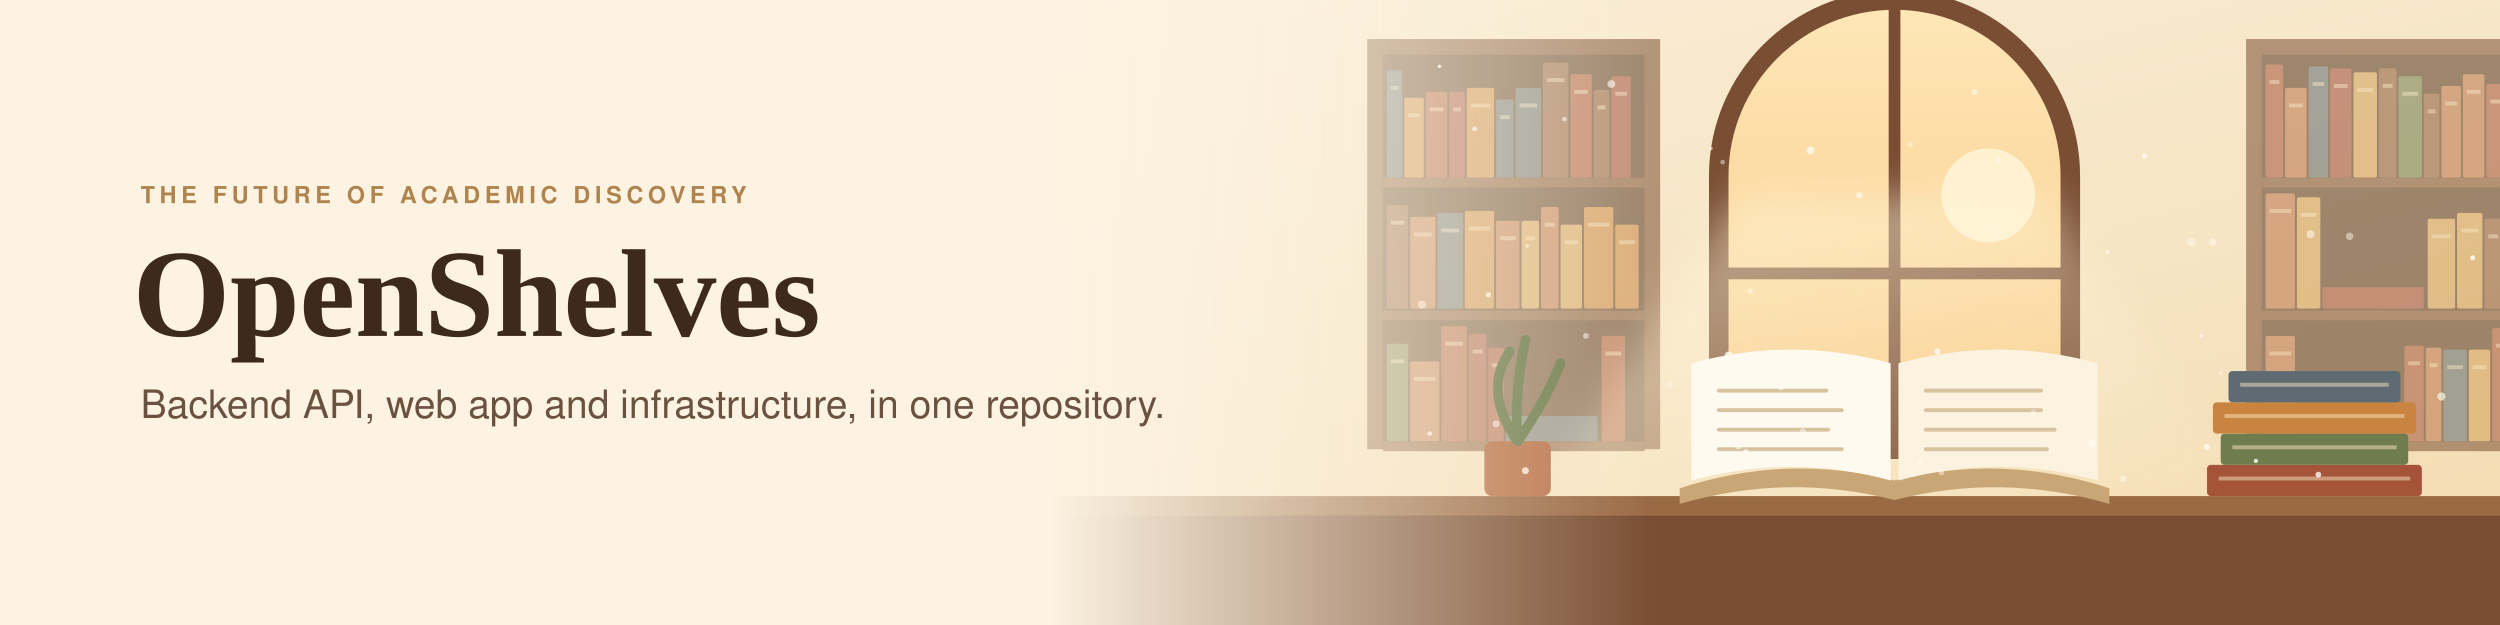
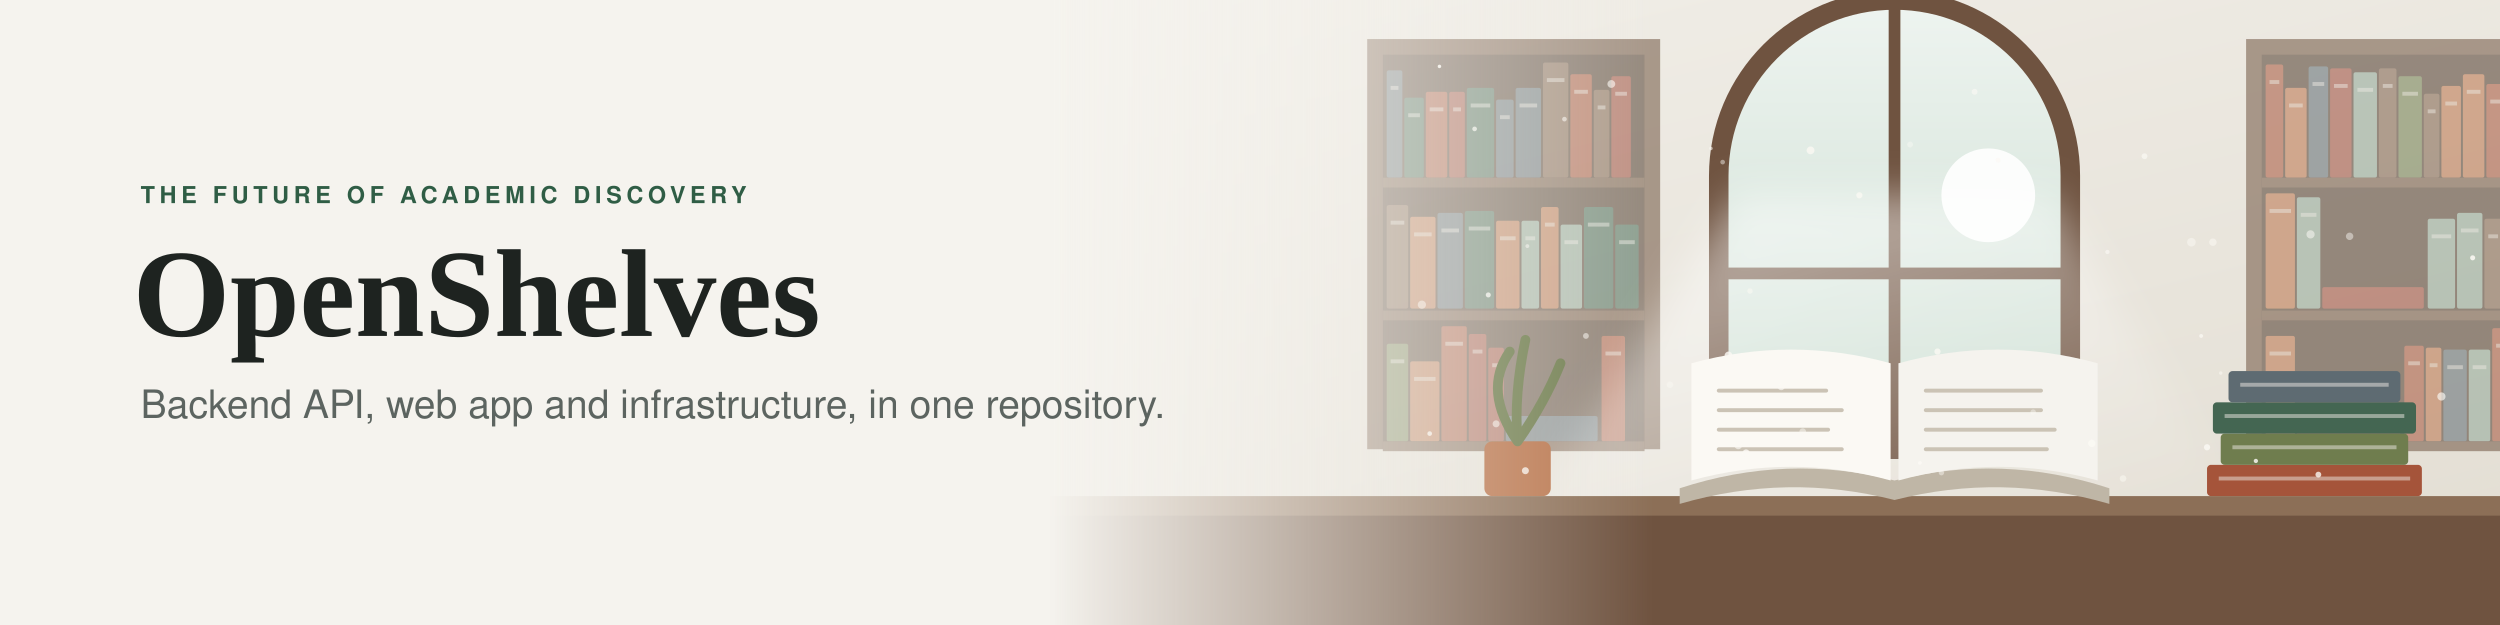
<svg xmlns="http://www.w3.org/2000/svg" width="1280" height="320" viewBox="0 0 1280 320" font-family="'DM Sans', -apple-system, BlinkMacSystemFont, 'Segoe UI', Helvetica, Arial, sans-serif" role="img">
  <defs>
    <linearGradient id="beam" x1="0" y1="0" x2="0.6" y2="1">
-       <stop offset="0" stop-color="#fff6dc" stop-opacity=".7" />
-       <stop offset="1" stop-color="#fff6dc" stop-opacity="0" />
+       <stop offset="0" stop-color="#ffffff" stop-opacity=".7" />
+       <stop offset="1" stop-color="#ffffff" stop-opacity="0" />
    </linearGradient>
    <filter id="soft" x="-20%" y="-20%" width="140%" height="140%">
      <feGaussianBlur stdDeviation="10" />
    </filter>
    <linearGradient id="bg" x1="0" y1="0" x2="1" y2="1">
-       <stop offset="0" stop-color="#fcf3e2" />
-       <stop offset="1" stop-color="#f3dbb0" />
+       <stop offset="0" stop-color="#f5f3ee" />
+       <stop offset="1" stop-color="#e2ddd2" />
    </linearGradient>
    <linearGradient id="fade" x1="0" x2="1">
-       <stop offset="0.42" stop-color="#fcf3e2" />
-       <stop offset="0.66" stop-color="#fcf3e2" stop-opacity="0" />
+       <stop offset="0.42" stop-color="#f5f3ee" />
+       <stop offset="0.66" stop-color="#f5f3ee" stop-opacity="0" />
    </linearGradient>
    <linearGradient id="sky" x1="0" y1="0" x2="0" y2="1">
-       <stop offset="0" stop-color="#ffe7b8" />
-       <stop offset="1" stop-color="#f7c983" />
+       <stop offset="0" stop-color="#eef4f0" />
+       <stop offset="1" stop-color="#c9dccf" />
    </linearGradient>
  </defs>
  <rect width="1280" height="320" fill="url(#bg)" />
  <g opacity=".55">
-     <rect x="700" y="20" width="150" height="210" fill="#7a4e33" />
-     <rect x="708" y="28" width="134" height="202" fill="#563622" />
+     <rect x="700" y="20" width="150" height="210" fill="#6f5340" />
+     <rect x="708" y="28" width="134" height="202" fill="#4e3a2b" />
    <rect x="710" y="36" width="8" height="55" rx="1" fill="#5e6b72" />
-     <rect x="712" y="44" width="4" height="2" fill="#f6e3bf" opacity=".5" />
-     <rect x="719" y="50" width="10" height="41" rx="1" fill="#c9853f" />
-     <rect x="721" y="58" width="6" height="2" fill="#f6e3bf" opacity=".5" />
+     <rect x="712" y="44" width="4" height="2" fill="#ebe8e1" opacity=".5" />
+     <rect x="719" y="50" width="10" height="41" rx="1" fill="#446652" />
+     <rect x="721" y="58" width="6" height="2" fill="#ebe8e1" opacity=".5" />
    <rect x="730" y="47" width="11" height="44" rx="1" fill="#a5543a" />
-     <rect x="732" y="55" width="7" height="2" fill="#f6e3bf" opacity=".5" />
+     <rect x="732" y="55" width="7" height="2" fill="#ebe8e1" opacity=".5" />
    <rect x="742" y="47" width="8" height="44" rx="1" fill="#9c4a3a" />
-     <rect x="744" y="55" width="4" height="2" fill="#f6e3bf" opacity=".5" />
-     <rect x="751" y="45" width="14" height="46" rx="1" fill="#c9853f" />
-     <rect x="753" y="53" width="10" height="2" fill="#f6e3bf" opacity=".5" />
+     <rect x="744" y="55" width="4" height="2" fill="#ebe8e1" opacity=".5" />
+     <rect x="751" y="45" width="14" height="46" rx="1" fill="#446652" />
+     <rect x="753" y="53" width="10" height="2" fill="#ebe8e1" opacity=".5" />
    <rect x="766" y="51" width="9" height="40" rx="1" fill="#5e6b72" />
-     <rect x="768" y="59" width="5" height="2" fill="#f6e3bf" opacity=".5" />
+     <rect x="768" y="59" width="5" height="2" fill="#ebe8e1" opacity=".5" />
    <rect x="776" y="45" width="13" height="46" rx="1" fill="#5e6b72" />
-     <rect x="778" y="53" width="9" height="2" fill="#f6e3bf" opacity=".5" />
-     <rect x="790" y="32" width="13" height="59" rx="1" fill="#8a5a3c" />
-     <rect x="792" y="40" width="9" height="2" fill="#f6e3bf" opacity=".5" />
+     <rect x="778" y="53" width="9" height="2" fill="#ebe8e1" opacity=".5" />
+     <rect x="790" y="32" width="13" height="59" rx="1" fill="#7e604b" />
+     <rect x="792" y="40" width="9" height="2" fill="#ebe8e1" opacity=".5" />
    <rect x="804" y="38" width="11" height="53" rx="1" fill="#a5543a" />
-     <rect x="806" y="46" width="7" height="2" fill="#f6e3bf" opacity=".5" />
-     <rect x="816" y="46" width="8" height="45" rx="1" fill="#8a5a3c" />
-     <rect x="818" y="54" width="4" height="2" fill="#f6e3bf" opacity=".5" />
+     <rect x="806" y="46" width="7" height="2" fill="#ebe8e1" opacity=".5" />
+     <rect x="816" y="46" width="8" height="45" rx="1" fill="#7e604b" />
+     <rect x="818" y="54" width="4" height="2" fill="#ebe8e1" opacity=".5" />
    <rect x="825" y="39" width="10" height="52" rx="1" fill="#9c4a3a" />
-     <rect x="827" y="47" width="6" height="2" fill="#f6e3bf" opacity=".5" />
-     <rect x="708" y="91" width="134" height="5" fill="#7a4e33" />
-     <rect x="710" y="105" width="11" height="53" rx="1" fill="#8a5a3c" />
-     <rect x="712" y="113" width="7" height="2" fill="#f6e3bf" opacity=".5" />
+     <rect x="827" y="47" width="6" height="2" fill="#ebe8e1" opacity=".5" />
+     <rect x="708" y="91" width="134" height="5" fill="#6f5340" />
+     <rect x="710" y="105" width="11" height="53" rx="1" fill="#7e604b" />
+     <rect x="712" y="113" width="7" height="2" fill="#ebe8e1" opacity=".5" />
    <rect x="722" y="111" width="13" height="47" rx="1" fill="#b9734a" />
-     <rect x="724" y="119" width="9" height="2" fill="#f6e3bf" opacity=".5" />
+     <rect x="724" y="119" width="9" height="2" fill="#ebe8e1" opacity=".5" />
    <rect x="736" y="109" width="13" height="49" rx="1" fill="#5e6b72" />
-     <rect x="738" y="117" width="9" height="2" fill="#f6e3bf" opacity=".5" />
-     <rect x="750" y="108" width="15" height="50" rx="1" fill="#c9853f" />
-     <rect x="752" y="116" width="11" height="2" fill="#f6e3bf" opacity=".5" />
+     <rect x="738" y="117" width="9" height="2" fill="#ebe8e1" opacity=".5" />
+     <rect x="750" y="108" width="15" height="50" rx="1" fill="#446652" />
+     <rect x="752" y="116" width="11" height="2" fill="#ebe8e1" opacity=".5" />
    <rect x="766" y="113" width="12" height="45" rx="1" fill="#b9734a" />
-     <rect x="768" y="121" width="8" height="2" fill="#f6e3bf" opacity=".5" />
-     <rect x="779" y="113" width="9" height="45" rx="1" fill="#d1a05a" />
-     <rect x="781" y="121" width="5" height="2" fill="#f6e3bf" opacity=".5" />
+     <rect x="768" y="121" width="8" height="2" fill="#ebe8e1" opacity=".5" />
+     <rect x="779" y="113" width="9" height="45" rx="1" fill="#8fa898" />
+     <rect x="781" y="121" width="5" height="2" fill="#ebe8e1" opacity=".5" />
    <rect x="789" y="106" width="9" height="52" rx="1" fill="#b9734a" />
-     <rect x="791" y="114" width="5" height="2" fill="#f6e3bf" opacity=".5" />
-     <rect x="799" y="115" width="11" height="43" rx="1" fill="#d1a05a" />
-     <rect x="801" y="123" width="7" height="2" fill="#f6e3bf" opacity=".5" />
-     <rect x="811" y="106" width="15" height="52" rx="1" fill="#c9853f" />
-     <rect x="813" y="114" width="11" height="2" fill="#f6e3bf" opacity=".5" />
-     <rect x="827" y="115" width="12" height="43" rx="1" fill="#c9853f" />
-     <rect x="829" y="123" width="8" height="2" fill="#f6e3bf" opacity=".5" />
-     <rect x="708" y="159" width="134" height="5" fill="#7a4e33" />
+     <rect x="791" y="114" width="5" height="2" fill="#ebe8e1" opacity=".5" />
+     <rect x="799" y="115" width="11" height="43" rx="1" fill="#8fa898" />
+     <rect x="801" y="123" width="7" height="2" fill="#ebe8e1" opacity=".5" />
+     <rect x="811" y="106" width="15" height="52" rx="1" fill="#446652" />
+     <rect x="813" y="114" width="11" height="2" fill="#ebe8e1" opacity=".5" />
+     <rect x="827" y="115" width="12" height="43" rx="1" fill="#446652" />
+     <rect x="829" y="123" width="8" height="2" fill="#ebe8e1" opacity=".5" />
+     <rect x="708" y="159" width="134" height="5" fill="#6f5340" />
    <rect x="710" y="176" width="11" height="50" rx="1" fill="#6f7d4e" />
-     <rect x="712" y="184" width="7" height="2" fill="#f6e3bf" opacity=".5" />
+     <rect x="712" y="184" width="7" height="2" fill="#ebe8e1" opacity=".5" />
    <rect x="722" y="185" width="15" height="41" rx="1" fill="#b9734a" />
-     <rect x="724" y="193" width="11" height="2" fill="#f6e3bf" opacity=".5" />
+     <rect x="724" y="193" width="11" height="2" fill="#ebe8e1" opacity=".5" />
    <rect x="738" y="167" width="13" height="59" rx="1" fill="#a5543a" />
-     <rect x="740" y="175" width="9" height="2" fill="#f6e3bf" opacity=".5" />
+     <rect x="740" y="175" width="9" height="2" fill="#ebe8e1" opacity=".5" />
    <rect x="752" y="171" width="9" height="55" rx="1" fill="#9c4a3a" />
-     <rect x="754" y="179" width="5" height="2" fill="#f6e3bf" opacity=".5" />
+     <rect x="754" y="179" width="5" height="2" fill="#ebe8e1" opacity=".5" />
    <rect x="762" y="178" width="8" height="48" rx="1" fill="#9c4a3a" />
-     <rect x="764" y="186" width="4" height="2" fill="#f6e3bf" opacity=".5" />
+     <rect x="764" y="186" width="4" height="2" fill="#ebe8e1" opacity=".5" />
    <rect x="771" y="213" width="47" height="13" rx="1" fill="#5e6b72" />
    <rect x="820" y="172" width="12" height="54" rx="1" fill="#a5543a" />
-     <rect x="822" y="180" width="8" height="2" fill="#f6e3bf" opacity=".5" />
-     <rect x="708" y="226" width="134" height="5" fill="#7a4e33" />
-     <rect x="1150" y="20" width="150" height="210" fill="#7a4e33" />
-     <rect x="1158" y="28" width="134" height="202" fill="#563622" />
+     <rect x="822" y="180" width="8" height="2" fill="#ebe8e1" opacity=".5" />
+     <rect x="708" y="226" width="134" height="5" fill="#6f5340" />
+     <rect x="1150" y="20" width="150" height="210" fill="#6f5340" />
+     <rect x="1158" y="28" width="134" height="202" fill="#4e3a2b" />
    <rect x="1160" y="33" width="9" height="58" rx="1" fill="#a5543a" />
-     <rect x="1162" y="41" width="5" height="2" fill="#f6e3bf" opacity=".5" />
+     <rect x="1162" y="41" width="5" height="2" fill="#ebe8e1" opacity=".5" />
    <rect x="1170" y="45" width="11" height="46" rx="1" fill="#b9734a" />
-     <rect x="1172" y="53" width="7" height="2" fill="#f6e3bf" opacity=".5" />
+     <rect x="1172" y="53" width="7" height="2" fill="#ebe8e1" opacity=".5" />
    <rect x="1182" y="34" width="10" height="57" rx="1" fill="#5e6b72" />
-     <rect x="1184" y="42" width="6" height="2" fill="#f6e3bf" opacity=".5" />
+     <rect x="1184" y="42" width="6" height="2" fill="#ebe8e1" opacity=".5" />
    <rect x="1193" y="35" width="11" height="56" rx="1" fill="#9c4a3a" />
-     <rect x="1195" y="43" width="7" height="2" fill="#f6e3bf" opacity=".5" />
-     <rect x="1205" y="37" width="12" height="54" rx="1" fill="#d1a05a" />
-     <rect x="1207" y="45" width="8" height="2" fill="#f6e3bf" opacity=".5" />
-     <rect x="1218" y="35" width="9" height="56" rx="1" fill="#8a5a3c" />
-     <rect x="1220" y="43" width="5" height="2" fill="#f6e3bf" opacity=".5" />
+     <rect x="1195" y="43" width="7" height="2" fill="#ebe8e1" opacity=".5" />
+     <rect x="1205" y="37" width="12" height="54" rx="1" fill="#8fa898" />
+     <rect x="1207" y="45" width="8" height="2" fill="#ebe8e1" opacity=".5" />
+     <rect x="1218" y="35" width="9" height="56" rx="1" fill="#7e604b" />
+     <rect x="1220" y="43" width="5" height="2" fill="#ebe8e1" opacity=".5" />
    <rect x="1228" y="39" width="12" height="52" rx="1" fill="#6f7d4e" />
-     <rect x="1230" y="47" width="8" height="2" fill="#f6e3bf" opacity=".5" />
-     <rect x="1241" y="48" width="8" height="43" rx="1" fill="#8a5a3c" />
-     <rect x="1243" y="56" width="4" height="2" fill="#f6e3bf" opacity=".5" />
+     <rect x="1230" y="47" width="8" height="2" fill="#ebe8e1" opacity=".5" />
+     <rect x="1241" y="48" width="8" height="43" rx="1" fill="#7e604b" />
+     <rect x="1243" y="56" width="4" height="2" fill="#ebe8e1" opacity=".5" />
    <rect x="1250" y="44" width="10" height="47" rx="1" fill="#b9734a" />
-     <rect x="1252" y="52" width="6" height="2" fill="#f6e3bf" opacity=".5" />
+     <rect x="1252" y="52" width="6" height="2" fill="#ebe8e1" opacity=".5" />
    <rect x="1261" y="38" width="11" height="53" rx="1" fill="#b9734a" />
-     <rect x="1263" y="46" width="7" height="2" fill="#f6e3bf" opacity=".5" />
+     <rect x="1263" y="46" width="7" height="2" fill="#ebe8e1" opacity=".5" />
    <rect x="1273" y="43" width="11" height="48" rx="1" fill="#a5543a" />
-     <rect x="1275" y="51" width="7" height="2" fill="#f6e3bf" opacity=".5" />
-     <rect x="1158" y="91" width="134" height="5" fill="#7a4e33" />
+     <rect x="1275" y="51" width="7" height="2" fill="#ebe8e1" opacity=".5" />
+     <rect x="1158" y="91" width="134" height="5" fill="#6f5340" />
    <rect x="1160" y="99" width="15" height="59" rx="1" fill="#b9734a" />
-     <rect x="1162" y="107" width="11" height="2" fill="#f6e3bf" opacity=".5" />
-     <rect x="1176" y="101" width="12" height="57" rx="1" fill="#d1a05a" />
-     <rect x="1178" y="109" width="8" height="2" fill="#f6e3bf" opacity=".5" />
+     <rect x="1162" y="107" width="11" height="2" fill="#ebe8e1" opacity=".5" />
+     <rect x="1176" y="101" width="12" height="57" rx="1" fill="#8fa898" />
+     <rect x="1178" y="109" width="8" height="2" fill="#ebe8e1" opacity=".5" />
    <rect x="1189" y="147" width="52" height="11" rx="1" fill="#9c4a3a" />
-     <rect x="1243" y="112" width="14" height="46" rx="1" fill="#d1a05a" />
-     <rect x="1245" y="120" width="10" height="2" fill="#f6e3bf" opacity=".5" />
-     <rect x="1258" y="109" width="13" height="49" rx="1" fill="#d1a05a" />
-     <rect x="1260" y="117" width="9" height="2" fill="#f6e3bf" opacity=".5" />
-     <rect x="1272" y="112" width="9" height="46" rx="1" fill="#8a5a3c" />
-     <rect x="1274" y="120" width="5" height="2" fill="#f6e3bf" opacity=".5" />
-     <rect x="1158" y="159" width="134" height="5" fill="#7a4e33" />
+     <rect x="1243" y="112" width="14" height="46" rx="1" fill="#8fa898" />
+     <rect x="1245" y="120" width="10" height="2" fill="#ebe8e1" opacity=".5" />
+     <rect x="1258" y="109" width="13" height="49" rx="1" fill="#8fa898" />
+     <rect x="1260" y="117" width="9" height="2" fill="#ebe8e1" opacity=".5" />
+     <rect x="1272" y="112" width="9" height="46" rx="1" fill="#7e604b" />
+     <rect x="1274" y="120" width="5" height="2" fill="#ebe8e1" opacity=".5" />
+     <rect x="1158" y="159" width="134" height="5" fill="#6f5340" />
    <rect x="1160" y="172" width="15" height="54" rx="1" fill="#b9734a" />
-     <rect x="1162" y="180" width="11" height="2" fill="#f6e3bf" opacity=".5" />
+     <rect x="1162" y="180" width="11" height="2" fill="#ebe8e1" opacity=".5" />
    <rect x="1176" y="216" width="53" height="10" rx="1" fill="#9c4a3a" />
    <rect x="1231" y="177" width="10" height="49" rx="1" fill="#a5543a" />
-     <rect x="1233" y="185" width="6" height="2" fill="#f6e3bf" opacity=".5" />
+     <rect x="1233" y="185" width="6" height="2" fill="#ebe8e1" opacity=".5" />
    <rect x="1242" y="178" width="8" height="48" rx="1" fill="#b9734a" />
-     <rect x="1244" y="186" width="4" height="2" fill="#f6e3bf" opacity=".5" />
+     <rect x="1244" y="186" width="4" height="2" fill="#ebe8e1" opacity=".5" />
    <rect x="1251" y="179" width="12" height="47" rx="1" fill="#5e6b72" />
-     <rect x="1253" y="187" width="8" height="2" fill="#f6e3bf" opacity=".5" />
-     <rect x="1264" y="179" width="11" height="47" rx="1" fill="#d1a05a" />
-     <rect x="1266" y="187" width="7" height="2" fill="#f6e3bf" opacity=".5" />
+     <rect x="1253" y="187" width="8" height="2" fill="#ebe8e1" opacity=".5" />
+     <rect x="1264" y="179" width="11" height="47" rx="1" fill="#8fa898" />
+     <rect x="1266" y="187" width="7" height="2" fill="#ebe8e1" opacity=".5" />
    <rect x="1276" y="168" width="9" height="58" rx="1" fill="#a5543a" />
-     <rect x="1278" y="176" width="5" height="2" fill="#f6e3bf" opacity=".5" />
-     <rect x="1158" y="226" width="134" height="5" fill="#7a4e33" />
+     <rect x="1278" y="176" width="5" height="2" fill="#ebe8e1" opacity=".5" />
+     <rect x="1158" y="226" width="134" height="5" fill="#6f5340" />
  </g>
  <path d="M880,230 V90 A90,90 0 0 1 1060,90 V230Z" fill="url(#sky)" />
-   <circle cx="1018" cy="100" r="24" fill="#fff4d6" opacity=".9" />
-   <path d="M880,230 L930,200 L980,212 L1030,190 L1060,198 L1060,230Z" fill="#e5b77a" opacity=".7" />
-   <path d="M880,230 V90 A90,90 0 0 1 1060,90 V230Z" fill="none" stroke="#7a4e33" stroke-width="10" />
-   <line x1="970" y1="4" x2="970" y2="230" stroke="#7a4e33" stroke-width="6" clip-path="none" />
+   <circle cx="1018" cy="100" r="24" fill="#ffffff" opacity=".9" />
+   <path d="M880,230 L930,200 L980,212 L1030,190 L1060,198 L1060,230Z" fill="#8fa898" opacity=".7" />
+   <path d="M880,230 V90 A90,90 0 0 1 1060,90 V230Z" fill="none" stroke="#6f5340" stroke-width="10" />
+   <line x1="970" y1="4" x2="970" y2="230" stroke="#6f5340" stroke-width="6" clip-path="none" />
  <rect x="860" y="0" width="220" height="2" fill="none" />
-   <path d="M880,140 H1060" stroke="#7a4e33" stroke-width="6" />
+   <path d="M880,140 H1060" stroke="#6f5340" stroke-width="6" />
  <path d="M960,0 H980 V2 A0,0 0 0 0 0,0Z" fill="none" />
  <g filter="url(#soft)">
    <polygon points="890,100 1050,100 1170,300 760,300" fill="url(#beam)" opacity=".9" />
  </g>
-   <rect x="520" y="262" width="760" height="58" fill="#7a4e33" />
-   <rect x="520" y="254" width="760" height="10" fill="#9a6a45" />
-   <path d="M860,250 Q915,232 970,246 Q1025,232 1080,250 L1080,258 Q1025,242 970,256 Q915,242 860,258Z" fill="#c9a676" />
-   <path d="M866,186 Q917,172 968,186 L968,246 Q917,232 866,246Z" fill="#fffaf0" />
-   <path d="M972,186 Q1023,172 1074,186 L1074,246 Q1023,232 972,246Z" fill="#fbf2e0" />
-   <line x1="880" y1="200" x2="935" y2="200" stroke="#d8c3a0" stroke-width="2" stroke-linecap="round" />
-   <line x1="986" y1="200" x2="1045" y2="200" stroke="#d8c3a0" stroke-width="2" stroke-linecap="round" />
-   <line x1="880" y1="210" x2="943" y2="210" stroke="#d8c3a0" stroke-width="2" stroke-linecap="round" />
-   <line x1="986" y1="210" x2="1045" y2="210" stroke="#d8c3a0" stroke-width="2" stroke-linecap="round" />
-   <line x1="880" y1="220" x2="936" y2="220" stroke="#d8c3a0" stroke-width="2" stroke-linecap="round" />
-   <line x1="986" y1="220" x2="1052" y2="220" stroke="#d8c3a0" stroke-width="2" stroke-linecap="round" />
-   <line x1="880" y1="230" x2="943" y2="230" stroke="#d8c3a0" stroke-width="2" stroke-linecap="round" />
-   <line x1="986" y1="230" x2="1048" y2="230" stroke="#d8c3a0" stroke-width="2" stroke-linecap="round" />
+   <rect x="520" y="262" width="760" height="58" fill="#6f5340" />
+   <rect x="520" y="254" width="760" height="10" fill="#8c6f57" />
+   <path d="M860,250 Q915,232 970,246 Q1025,232 1080,250 L1080,258 Q1025,242 970,256 Q915,242 860,258Z" fill="#bfb6a6" />
+   <path d="M866,186 Q917,172 968,186 L968,246 Q917,232 866,246Z" fill="#fbf9f4" />
+   <path d="M972,186 Q1023,172 1074,186 L1074,246 Q1023,232 972,246Z" fill="#f5f3ee" />
+   <line x1="880" y1="200" x2="935" y2="200" stroke="#cbc3b5" stroke-width="2" stroke-linecap="round" />
+   <line x1="986" y1="200" x2="1045" y2="200" stroke="#cbc3b5" stroke-width="2" stroke-linecap="round" />
+   <line x1="880" y1="210" x2="943" y2="210" stroke="#cbc3b5" stroke-width="2" stroke-linecap="round" />
+   <line x1="986" y1="210" x2="1045" y2="210" stroke="#cbc3b5" stroke-width="2" stroke-linecap="round" />
+   <line x1="880" y1="220" x2="936" y2="220" stroke="#cbc3b5" stroke-width="2" stroke-linecap="round" />
+   <line x1="986" y1="220" x2="1052" y2="220" stroke="#cbc3b5" stroke-width="2" stroke-linecap="round" />
+   <line x1="880" y1="230" x2="943" y2="230" stroke="#cbc3b5" stroke-width="2" stroke-linecap="round" />
+   <line x1="986" y1="230" x2="1048" y2="230" stroke="#cbc3b5" stroke-width="2" stroke-linecap="round" />
  <rect x="1130" y="238" width="110" height="16" rx="2" fill="#a5543a" />
-   <rect x="1136" y="244" width="98" height="2" fill="#f6e3bf" opacity=".5" />
+   <rect x="1136" y="244" width="98" height="2" fill="#ebe8e1" opacity=".5" />
  <rect x="1137" y="222" width="96" height="16" rx="2" fill="#6f7d4e" />
-   <rect x="1143" y="228" width="84" height="2" fill="#f6e3bf" opacity=".5" />
-   <rect x="1133" y="206" width="104" height="16" rx="2" fill="#c9853f" />
-   <rect x="1139" y="212" width="92" height="2" fill="#f6e3bf" opacity=".5" />
+   <rect x="1143" y="228" width="84" height="2" fill="#ebe8e1" opacity=".5" />
+   <rect x="1133" y="206" width="104" height="16" rx="2" fill="#446652" />
+   <rect x="1139" y="212" width="92" height="2" fill="#ebe8e1" opacity=".5" />
  <rect x="1141" y="190" width="88" height="16" rx="2" fill="#5e6b72" />
-   <rect x="1147" y="196" width="76" height="2" fill="#f6e3bf" opacity=".5" />
+   <rect x="1147" y="196" width="76" height="2" fill="#ebe8e1" opacity=".5" />
  <rect x="760" y="226" width="34" height="28" rx="4" fill="#b9734a" />
  <path d="M777,226 q-18,-26 -4,-46 M777,226 q14,-20 22,-40 M777,226 q-2,-24 4,-52" stroke="#6f7d4e" stroke-width="5" fill="none" stroke-linecap="round" />
  <rect width="1280" height="320" fill="url(#fade)" />
-   <circle cx="927" cy="77" r="2.0" fill="#fffaf0" opacity="0.78" />
-   <circle cx="728" cy="156" r="2.1" fill="#fffaf0" opacity="0.52" />
-   <circle cx="1183" cy="120" r="2.1" fill="#fffaf0" opacity="0.54" />
-   <circle cx="762" cy="151" r="1.3" fill="#fffaf0" opacity="0.76" />
-   <circle cx="1133" cy="124" r="1.9" fill="#fffaf0" opacity="0.55" />
-   <circle cx="1155" cy="236" r="1.1" fill="#fffaf0" opacity="0.83" />
-   <circle cx="1011" cy="47" r="1.5" fill="#fffaf0" opacity="0.64" />
-   <circle cx="855" cy="197" r="1.7" fill="#fffaf0" opacity="0.40" />
-   <circle cx="1087" cy="245" r="1.7" fill="#fffaf0" opacity="0.52" />
-   <circle cx="1266" cy="132" r="1.3" fill="#fffaf0" opacity="0.87" />
-   <circle cx="923" cy="221" r="1.7" fill="#fffaf0" opacity="0.50" />
-   <circle cx="825" cy="43" r="2.0" fill="#fffaf0" opacity="0.62" />
-   <circle cx="1203" cy="121" r="1.9" fill="#fffaf0" opacity="0.47" />
-   <circle cx="1250" cy="203" r="2.1" fill="#fffaf0" opacity="0.66" />
-   <circle cx="882" cy="83" r="1.2" fill="#fffaf0" opacity="0.45" />
-   <circle cx="732" cy="222" r="1.2" fill="#fffaf0" opacity="0.75" />
-   <circle cx="812" cy="172" r="1.5" fill="#fffaf0" opacity="0.54" />
-   <circle cx="894" cy="232" r="1.9" fill="#fffaf0" opacity="0.82" />
-   <circle cx="1041" cy="211" r="1.4" fill="#fffaf0" opacity="0.43" />
-   <circle cx="1071" cy="227" r="1.9" fill="#fffaf0" opacity="0.88" />
-   <circle cx="766" cy="217" r="1.8" fill="#fffaf0" opacity="0.56" />
-   <circle cx="1079" cy="129" r="1.1" fill="#fffaf0" opacity="0.65" />
-   <circle cx="890" cy="228" r="2.0" fill="#fffaf0" opacity="0.64" />
-   <circle cx="782" cy="126" r="1.0" fill="#fffaf0" opacity="0.53" />
-   <circle cx="883" cy="217" r="1.2" fill="#fffaf0" opacity="0.43" />
-   <circle cx="885" cy="182" r="2.0" fill="#fffaf0" opacity="0.81" />
-   <circle cx="1098" cy="80" r="1.5" fill="#fffaf0" opacity="0.69" />
-   <circle cx="801" cy="61" r="1.2" fill="#fffaf0" opacity="0.59" />
-   <circle cx="952" cy="100" r="1.6" fill="#fffaf0" opacity="0.74" />
-   <circle cx="1127" cy="172" r="1.0" fill="#fffaf0" opacity="0.74" />
-   <circle cx="781" cy="241" r="1.8" fill="#fffaf0" opacity="0.76" />
-   <circle cx="1122" cy="124" r="2.2" fill="#fffaf0" opacity="0.49" />
-   <circle cx="992" cy="180" r="1.6" fill="#fffaf0" opacity="0.80" />
-   <circle cx="978" cy="74" r="1.5" fill="#fffaf0" opacity="0.41" />
-   <circle cx="912" cy="198" r="1.8" fill="#fffaf0" opacity="0.64" />
-   <circle cx="876" cy="76" r="0.9" fill="#fffaf0" opacity="0.63" />
-   <circle cx="983" cy="237" r="1.0" fill="#fffaf0" opacity="0.86" />
-   <circle cx="1130" cy="229" r="1.6" fill="#fffaf0" opacity="0.81" />
-   <circle cx="737" cy="34" r="0.9" fill="#fffaf0" opacity="0.89" />
-   <circle cx="1023" cy="82" r="1.3" fill="#fffaf0" opacity="0.61" />
-   <circle cx="994" cy="242" r="1.4" fill="#fffaf0" opacity="0.45" />
-   <circle cx="755" cy="66" r="1.2" fill="#fffaf0" opacity="0.72" />
-   <circle cx="896" cy="149" r="1.4" fill="#fffaf0" opacity="0.54" />
-   <circle cx="1137" cy="191" r="0.9" fill="#fffaf0" opacity="0.52" />
-   <circle cx="1187" cy="243" r="1.5" fill="#fffaf0" opacity="0.79" />
-   <text x="72" y="104" font-size="12" font-weight="700" letter-spacing="2.4" fill="#b0844f">THE FUTURE OF ACADEMIC DISCOVERY</text>
-   <text x="68" y="172" font-family="Literata, Georgia, 'Times New Roman', serif" font-size="64" font-weight="600" fill="#3e2a1c">OpenShelves</text>
-   <text x="72" y="214" font-size="20" fill="#6b5240">Backend API, web app and infrastructure, in one repository.</text>
+   <circle cx="927" cy="77" r="2.0" fill="#fbf9f4" opacity="0.78" />
+   <circle cx="728" cy="156" r="2.1" fill="#fbf9f4" opacity="0.52" />
+   <circle cx="1183" cy="120" r="2.1" fill="#fbf9f4" opacity="0.54" />
+   <circle cx="762" cy="151" r="1.3" fill="#fbf9f4" opacity="0.76" />
+   <circle cx="1133" cy="124" r="1.9" fill="#fbf9f4" opacity="0.55" />
+   <circle cx="1155" cy="236" r="1.1" fill="#fbf9f4" opacity="0.83" />
+   <circle cx="1011" cy="47" r="1.5" fill="#fbf9f4" opacity="0.64" />
+   <circle cx="855" cy="197" r="1.7" fill="#fbf9f4" opacity="0.40" />
+   <circle cx="1087" cy="245" r="1.7" fill="#fbf9f4" opacity="0.52" />
+   <circle cx="1266" cy="132" r="1.3" fill="#fbf9f4" opacity="0.87" />
+   <circle cx="923" cy="221" r="1.7" fill="#fbf9f4" opacity="0.50" />
+   <circle cx="825" cy="43" r="2.0" fill="#fbf9f4" opacity="0.62" />
+   <circle cx="1203" cy="121" r="1.9" fill="#fbf9f4" opacity="0.47" />
+   <circle cx="1250" cy="203" r="2.1" fill="#fbf9f4" opacity="0.66" />
+   <circle cx="882" cy="83" r="1.2" fill="#fbf9f4" opacity="0.45" />
+   <circle cx="732" cy="222" r="1.2" fill="#fbf9f4" opacity="0.75" />
+   <circle cx="812" cy="172" r="1.5" fill="#fbf9f4" opacity="0.54" />
+   <circle cx="894" cy="232" r="1.9" fill="#fbf9f4" opacity="0.82" />
+   <circle cx="1041" cy="211" r="1.4" fill="#fbf9f4" opacity="0.43" />
+   <circle cx="1071" cy="227" r="1.9" fill="#fbf9f4" opacity="0.88" />
+   <circle cx="766" cy="217" r="1.8" fill="#fbf9f4" opacity="0.56" />
+   <circle cx="1079" cy="129" r="1.1" fill="#fbf9f4" opacity="0.65" />
+   <circle cx="890" cy="228" r="2.0" fill="#fbf9f4" opacity="0.64" />
+   <circle cx="782" cy="126" r="1.0" fill="#fbf9f4" opacity="0.53" />
+   <circle cx="883" cy="217" r="1.2" fill="#fbf9f4" opacity="0.43" />
+   <circle cx="885" cy="182" r="2.0" fill="#fbf9f4" opacity="0.81" />
+   <circle cx="1098" cy="80" r="1.5" fill="#fbf9f4" opacity="0.69" />
+   <circle cx="801" cy="61" r="1.2" fill="#fbf9f4" opacity="0.59" />
+   <circle cx="952" cy="100" r="1.6" fill="#fbf9f4" opacity="0.74" />
+   <circle cx="1127" cy="172" r="1.0" fill="#fbf9f4" opacity="0.74" />
+   <circle cx="781" cy="241" r="1.8" fill="#fbf9f4" opacity="0.76" />
+   <circle cx="1122" cy="124" r="2.2" fill="#fbf9f4" opacity="0.49" />
+   <circle cx="992" cy="180" r="1.6" fill="#fbf9f4" opacity="0.80" />
+   <circle cx="978" cy="74" r="1.5" fill="#fbf9f4" opacity="0.41" />
+   <circle cx="912" cy="198" r="1.8" fill="#fbf9f4" opacity="0.64" />
+   <circle cx="876" cy="76" r="0.9" fill="#fbf9f4" opacity="0.63" />
+   <circle cx="983" cy="237" r="1.0" fill="#fbf9f4" opacity="0.86" />
+   <circle cx="1130" cy="229" r="1.6" fill="#fbf9f4" opacity="0.81" />
+   <circle cx="737" cy="34" r="0.9" fill="#fbf9f4" opacity="0.89" />
+   <circle cx="1023" cy="82" r="1.3" fill="#fbf9f4" opacity="0.61" />
+   <circle cx="994" cy="242" r="1.4" fill="#fbf9f4" opacity="0.45" />
+   <circle cx="755" cy="66" r="1.2" fill="#fbf9f4" opacity="0.72" />
+   <circle cx="896" cy="149" r="1.4" fill="#fbf9f4" opacity="0.54" />
+   <circle cx="1137" cy="191" r="0.9" fill="#fbf9f4" opacity="0.52" />
+   <circle cx="1187" cy="243" r="1.5" fill="#fbf9f4" opacity="0.79" />
+   <text x="72" y="104" font-size="12" font-weight="700" letter-spacing="2.4" fill="#2f5d45">THE FUTURE OF ACADEMIC DISCOVERY</text>
+   <text x="68" y="172" font-family="Literata, Georgia, 'Times New Roman', serif" font-size="64" font-weight="600" fill="#1e2320">OpenShelves</text>
+   <text x="72" y="214" font-size="20" fill="#5c6460">Backend API, web app and infrastructure, in one repository.</text>
</svg>
